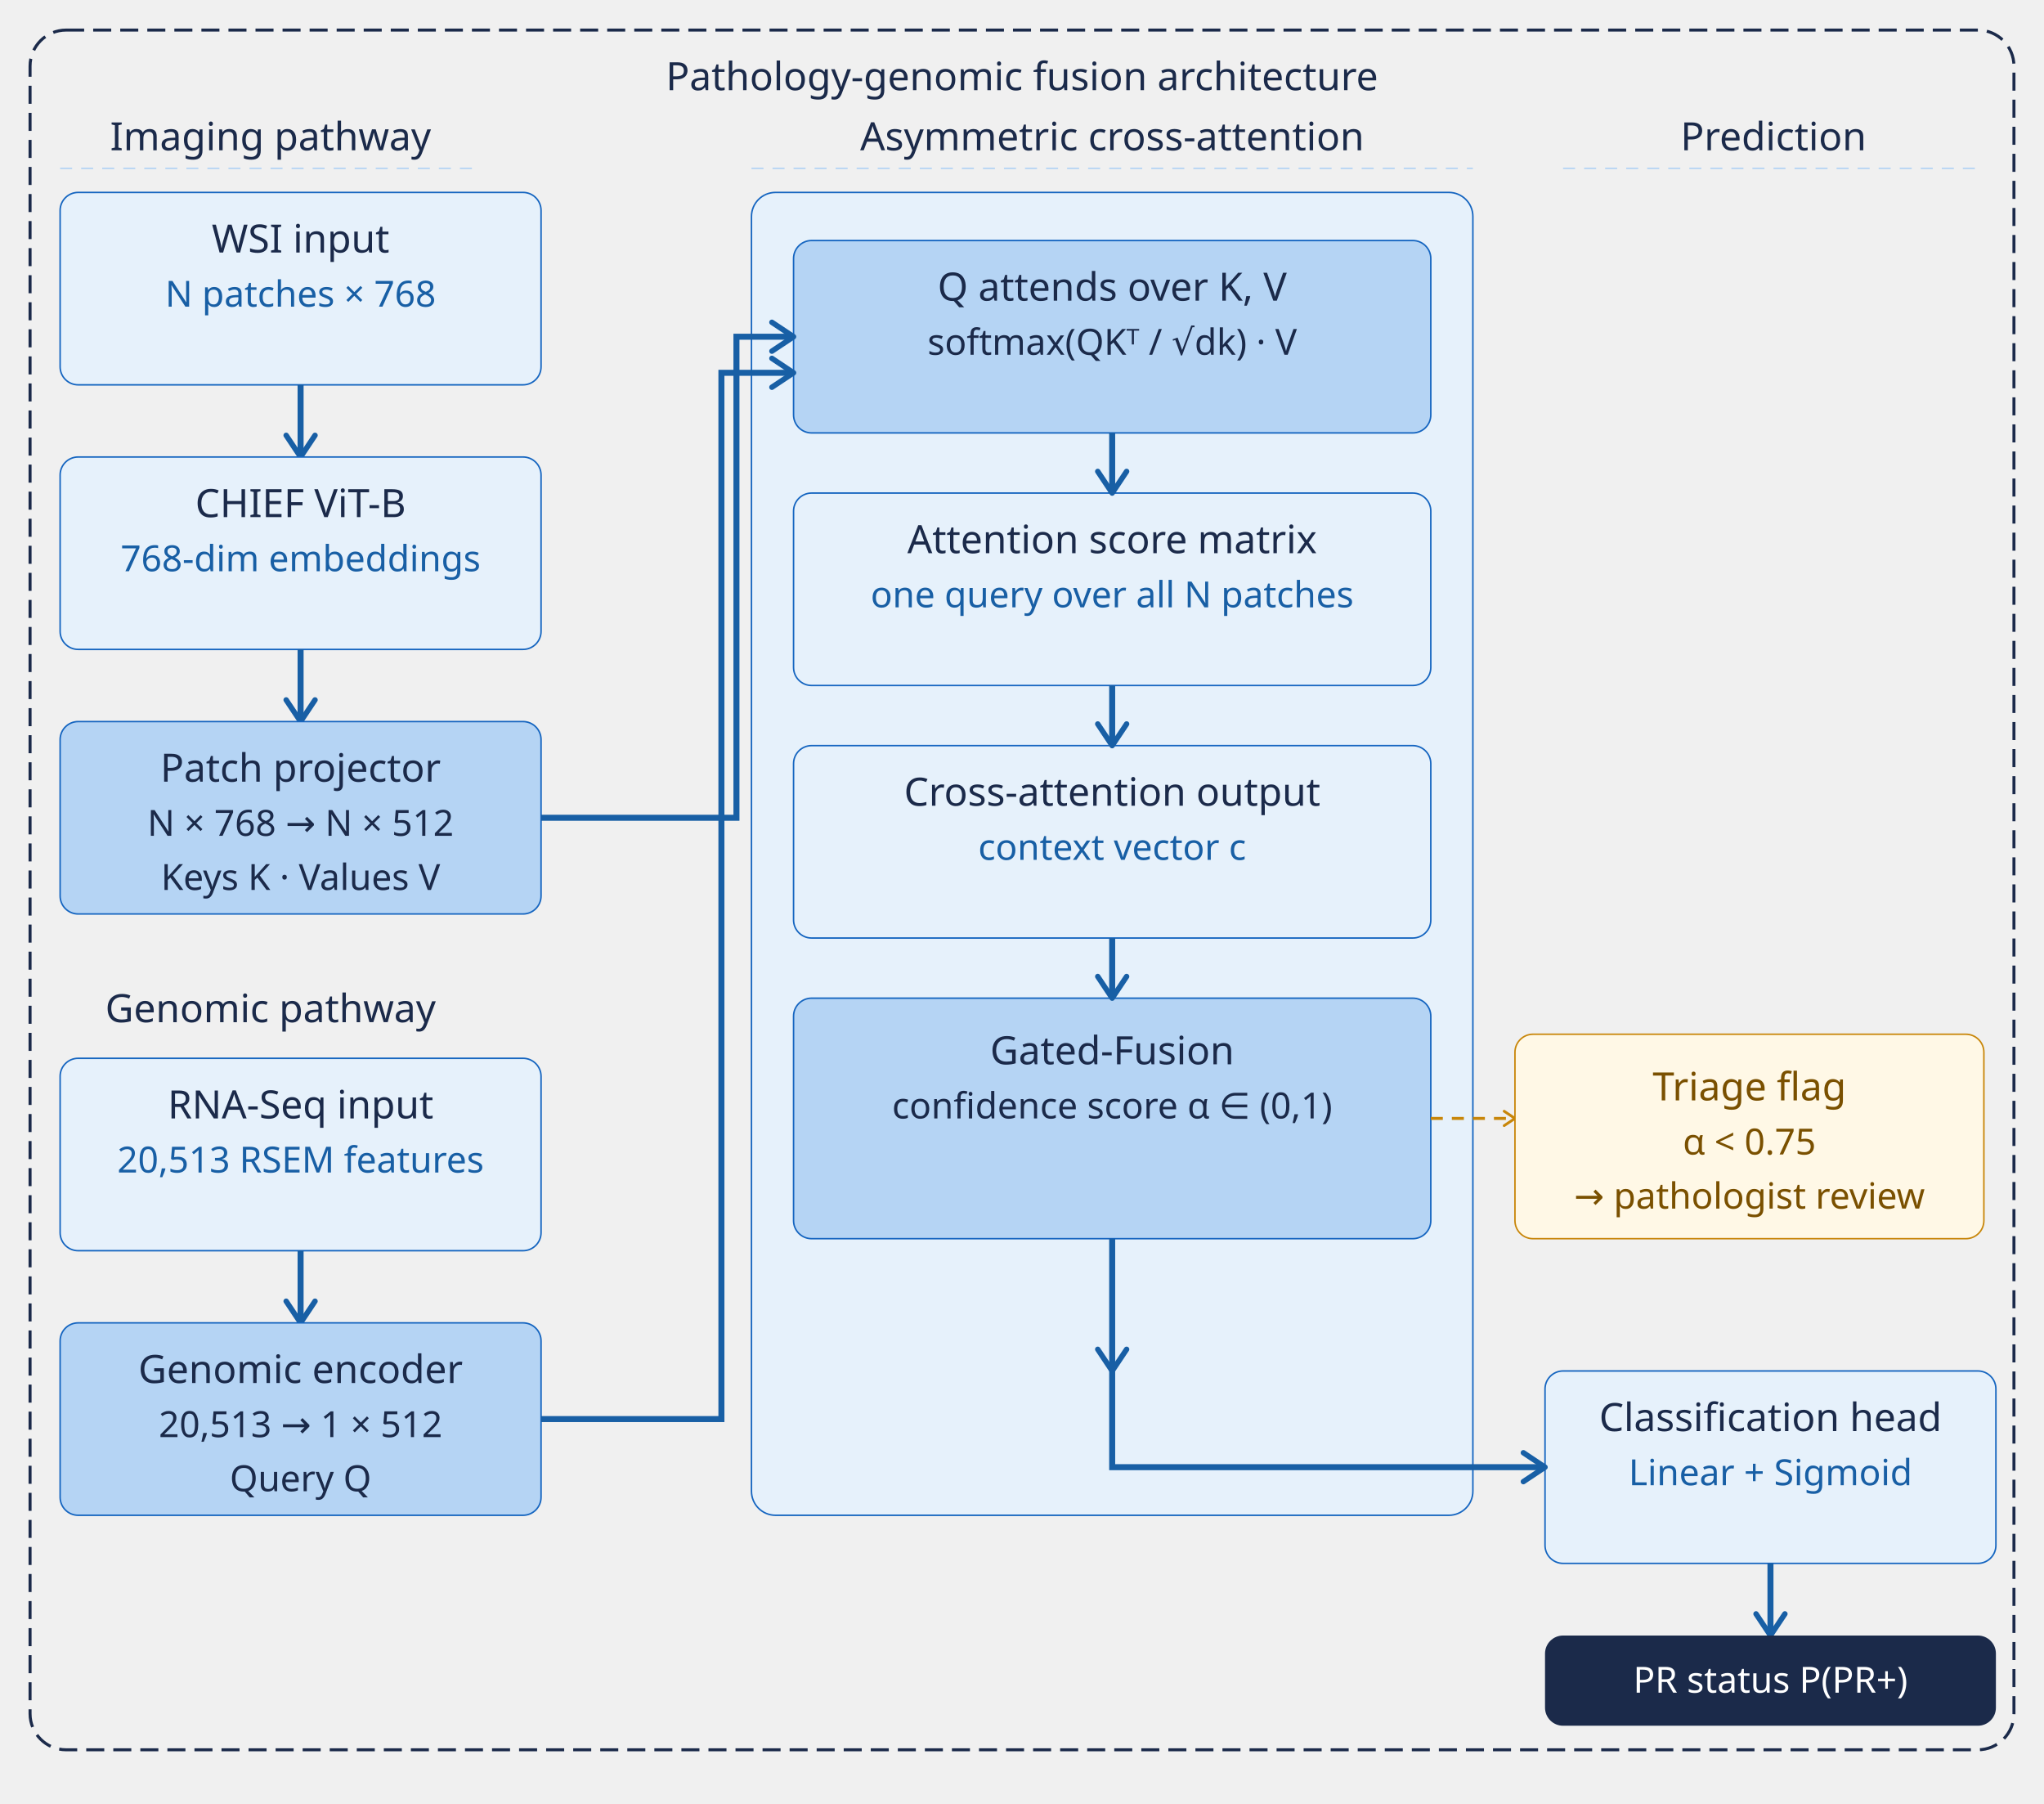
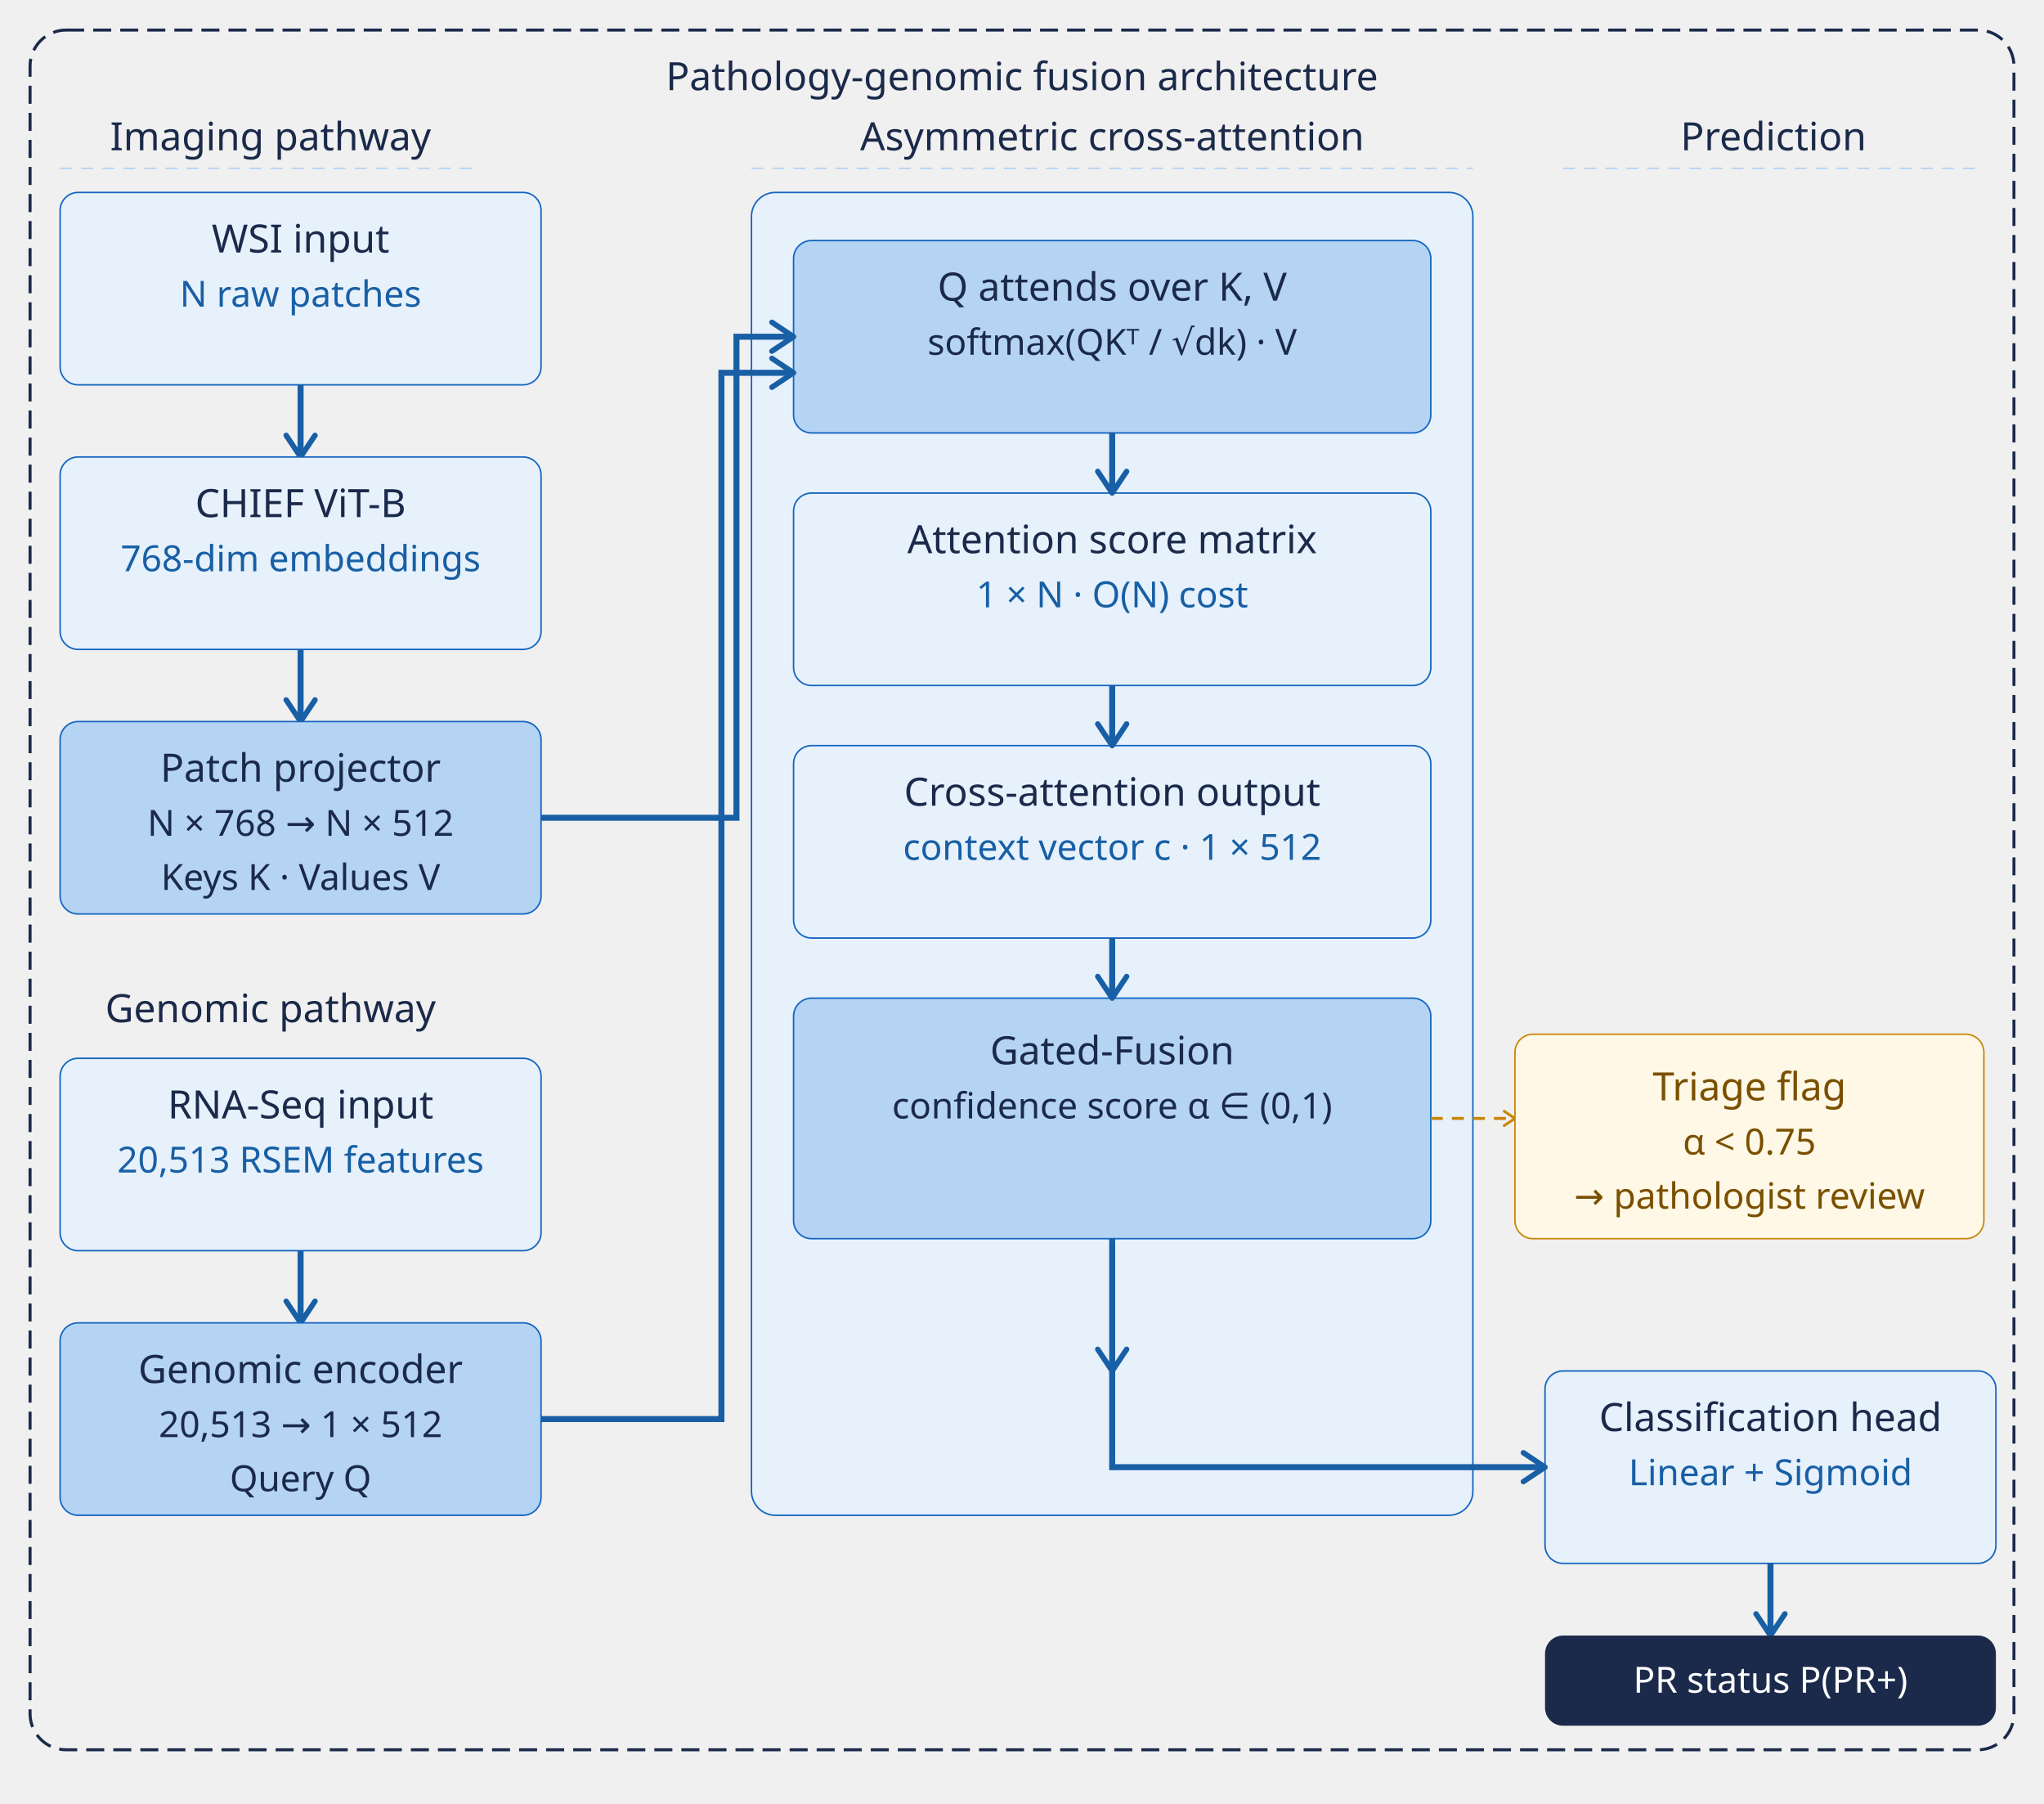
<svg xmlns="http://www.w3.org/2000/svg" width="100%" viewBox="0 0 680 600" role="img" style="">
  <defs>
    <marker id="arrow" viewBox="0 0 10 10" refX="8" refY="5" markerWidth="6" markerHeight="6" orient="auto-start-reverse">
      <path d="M2 1L8 5L2 9" fill="none" stroke="context-stroke" stroke-width="1.5" stroke-linecap="round" stroke-linejoin="round" />
    </marker>
    <mask id="imagine-text-gaps-leanhm" maskUnits="userSpaceOnUse">
      <rect x="0" y="0" width="680" height="600" fill="white" />
      <rect x="225.438" y="16" width="229.125" height="19" fill="black" rx="2" />
      <rect x="36.859" y="36" width="106.281" height="19" fill="black" rx="2" />
      <rect x="33.973" y="326" width="112.055" height="19" fill="black" rx="2" />
      <rect x="257.617" y="36" width="164.766" height="19" fill="black" rx="2" />
      <rect x="557.094" y="36" width="65.812" height="19" fill="black" rx="2" />
      <rect x="67.82" y="70" width="64.359" height="19" fill="black" rx="2" />
      <rect x="52.137" y="89" width="95.727" height="18" fill="black" rx="2" />
      <rect x="39.297" y="107" width="121.406" height="18" fill="black" rx="2" />
      <rect x="58.91" y="158" width="82.18" height="19" fill="black" rx="2" />
      <rect x="39.965" y="177" width="120.07" height="18" fill="black" rx="2" />
      <rect x="70.98" y="195" width="58.039" height="18" fill="black" rx="2" />
      <rect x="52.281" y="246" width="95.438" height="19" fill="black" rx="2" />
      <rect x="44.301" y="265" width="111.398" height="18" fill="black" rx="2" />
      <rect x="48.418" y="283" width="103.164" height="18" fill="black" rx="2" />
      <rect x="52.645" y="358" width="94.711" height="19" fill="black" rx="2" />
      <rect x="35.297" y="377" width="129.406" height="18" fill="black" rx="2" />
      <rect x="47.309" y="395" width="105.383" height="18" fill="black" rx="2" />
      <rect x="44.691" y="446" width="110.617" height="19" fill="black" rx="2" />
      <rect x="48.129" y="465" width="103.742" height="18" fill="black" rx="2" />
      <rect x="73.324" y="483" width="53.352" height="18" fill="black" rx="2" />
      <rect x="279.277" y="86" width="121.445" height="19" fill="black" rx="2" />
      <rect x="276.879" y="104.838" width="126.242" height="18.162" fill="black" rx="2" />
      <rect x="271.801" y="123" width="136.398" height="18" fill="black" rx="2" />
      <rect x="273.141" y="170" width="133.719" height="19" fill="black" rx="2" />
      <rect x="259.621" y="189" width="160.758" height="18" fill="black" rx="2" />
      <rect x="293.988" y="207" width="92.023" height="18" fill="black" rx="2" />
      <rect x="272.047" y="254" width="135.906" height="19" fill="black" rx="2" />
      <rect x="293.98" y="273" width="92.039" height="18" fill="black" rx="2" />
      <rect x="296.133" y="291" width="87.734" height="18" fill="black" rx="2" />
      <rect x="296.617" y="340" width="86.766" height="19" fill="black" rx="2" />
      <rect x="266.18" y="359" width="147.641" height="18" fill="black" rx="2" />
      <rect x="302.48" y="377" width="75.039" height="18" fill="black" rx="2" />
      <rect x="296.133" y="395" width="87.734" height="18" fill="black" rx="2" />
      <rect x="547.527" y="352" width="68.945" height="19" fill="black" rx="2" />
      <rect x="559.156" y="371" width="45.688" height="18" fill="black" rx="2" />
      <rect x="522.305" y="389" width="119.391" height="18" fill="black" rx="2" />
      <rect x="530.441" y="462" width="117.117" height="19" fill="black" rx="2" />
      <rect x="539.805" y="481" width="98.391" height="18" fill="black" rx="2" />
      <rect x="539.027" y="499" width="99.945" height="18" fill="black" rx="2" />
      <rect x="537.484" y="550" width="103.031" height="18" fill="black" rx="2" />
    </mask>
  </defs>
  <rect x="10" y="10" width="660" height="572" rx="12" style="fill:none;stroke:rgb(27, 42, 74);color:rgb(0, 0, 0);stroke-width:1px;stroke-dasharray:6px, 3px;stroke-linecap:butt;stroke-linejoin:miter;opacity:1;font-family:&quot;Anthropic Sans&quot;, -apple-system, &quot;system-ui&quot;, &quot;Segoe UI&quot;, sans-serif;font-size:16px;font-weight:400;text-anchor:start;dominant-baseline:auto" />
  <text x="340" y="30" text-anchor="middle" style="fill:rgb(27, 42, 74);stroke:none;color:rgb(0, 0, 0);stroke-width:1px;stroke-linecap:butt;stroke-linejoin:miter;opacity:1;font-family:sans-serif;font-size:13px;font-weight:500;text-anchor:middle;dominant-baseline:auto">Pathology-genomic fusion architecture</text>
  <text x="90" y="50" text-anchor="middle" style="fill:rgb(27, 42, 74);stroke:none;color:rgb(0, 0, 0);stroke-width:1px;stroke-linecap:butt;stroke-linejoin:miter;opacity:1;font-family:sans-serif;font-size:13px;font-weight:500;text-anchor:middle;dominant-baseline:auto">Imaging pathway</text>
  <text x="90" y="340" text-anchor="middle" style="fill:rgb(27, 42, 74);stroke:none;color:rgb(0, 0, 0);stroke-width:1px;stroke-linecap:butt;stroke-linejoin:miter;opacity:1;font-family:sans-serif;font-size:13px;font-weight:500;text-anchor:middle;dominant-baseline:auto">Genomic pathway</text>
  <text x="370" y="50" text-anchor="middle" style="fill:rgb(27, 42, 74);stroke:none;color:rgb(0, 0, 0);stroke-width:1px;stroke-linecap:butt;stroke-linejoin:miter;opacity:1;font-family:sans-serif;font-size:13px;font-weight:500;text-anchor:middle;dominant-baseline:auto">Asymmetric cross-attention</text>
  <text x="590" y="50" text-anchor="middle" style="fill:rgb(27, 42, 74);stroke:none;color:rgb(0, 0, 0);stroke-width:1px;stroke-linecap:butt;stroke-linejoin:miter;opacity:1;font-family:sans-serif;font-size:13px;font-weight:500;text-anchor:middle;dominant-baseline:auto">Prediction</text>
  <line x1="20" y1="56" x2="160" y2="56" style="fill:none;stroke:rgb(181, 212, 244);color:rgb(0, 0, 0);stroke-width:0.5px;stroke-dasharray:4px, 3px;stroke-linecap:butt;stroke-linejoin:miter;opacity:1;font-family:&quot;Anthropic Sans&quot;, -apple-system, &quot;system-ui&quot;, &quot;Segoe UI&quot;, sans-serif;font-size:16px;font-weight:400;text-anchor:start;dominant-baseline:auto" />
  <line x1="250" y1="56" x2="490" y2="56" style="fill:none;stroke:rgb(181, 212, 244);color:rgb(0, 0, 0);stroke-width:0.5px;stroke-dasharray:4px, 3px;stroke-linecap:butt;stroke-linejoin:miter;opacity:1;font-family:&quot;Anthropic Sans&quot;, -apple-system, &quot;system-ui&quot;, &quot;Segoe UI&quot;, sans-serif;font-size:16px;font-weight:400;text-anchor:start;dominant-baseline:auto" />
  <line x1="520" y1="56" x2="660" y2="56" style="fill:none;stroke:rgb(181, 212, 244);color:rgb(0, 0, 0);stroke-width:0.5px;stroke-dasharray:4px, 3px;stroke-linecap:butt;stroke-linejoin:miter;opacity:1;font-family:&quot;Anthropic Sans&quot;, -apple-system, &quot;system-ui&quot;, &quot;Segoe UI&quot;, sans-serif;font-size:16px;font-weight:400;text-anchor:start;dominant-baseline:auto" />
  <rect x="20" y="64" width="160" height="64" rx="6" style="fill:rgb(230, 241, 251);stroke:rgb(21, 101, 192);color:rgb(0, 0, 0);stroke-width:0.5px;stroke-linecap:butt;stroke-linejoin:miter;opacity:1;font-family:&quot;Anthropic Sans&quot;, -apple-system, &quot;system-ui&quot;, &quot;Segoe UI&quot;, sans-serif;font-size:16px;font-weight:400;text-anchor:start;dominant-baseline:auto" />
  <text x="100" y="84" text-anchor="middle" style="fill:rgb(27, 42, 74);stroke:none;color:rgb(0, 0, 0);stroke-width:1px;stroke-linecap:butt;stroke-linejoin:miter;opacity:1;font-family:sans-serif;font-size:13px;font-weight:500;text-anchor:middle;dominant-baseline:auto">WSI input</text>
-   <text x="100" y="102" text-anchor="middle" style="fill:rgb(24, 95, 165);stroke:none;color:rgb(0, 0, 0);stroke-width:1px;stroke-linecap:butt;stroke-linejoin:miter;opacity:1;font-family:sans-serif;font-size:12px;font-weight:400;text-anchor:middle;dominant-baseline:auto">N patches × 768</text>
+   <text x="100" y="102" text-anchor="middle" style="fill:rgb(24, 95, 165);stroke:none;color:rgb(0, 0, 0);stroke-width:1px;stroke-linecap:butt;stroke-linejoin:miter;opacity:1;font-family:sans-serif;font-size:12px;font-weight:400;text-anchor:middle;dominant-baseline:auto">N raw patches</text>
  <line x1="100" y1="128" x2="100" y2="152" marker-end="url(#arrow)" style="fill:none;stroke:rgb(24, 95, 165);color:rgb(0, 0, 0);stroke-width:2px;stroke-linecap:butt;stroke-linejoin:miter;opacity:1;font-family:&quot;Anthropic Sans&quot;, -apple-system, &quot;system-ui&quot;, &quot;Segoe UI&quot;, sans-serif;font-size:16px;font-weight:400;text-anchor:start;dominant-baseline:auto" />
  <rect x="20" y="152" width="160" height="64" rx="6" style="fill:rgb(230, 241, 251);stroke:rgb(21, 101, 192);color:rgb(0, 0, 0);stroke-width:0.5px;stroke-linecap:butt;stroke-linejoin:miter;opacity:1;font-family:&quot;Anthropic Sans&quot;, -apple-system, &quot;system-ui&quot;, &quot;Segoe UI&quot;, sans-serif;font-size:16px;font-weight:400;text-anchor:start;dominant-baseline:auto" />
  <text x="100" y="172" text-anchor="middle" style="fill:rgb(27, 42, 74);stroke:none;color:rgb(0, 0, 0);stroke-width:1px;stroke-linecap:butt;stroke-linejoin:miter;opacity:1;font-family:sans-serif;font-size:13px;font-weight:500;text-anchor:middle;dominant-baseline:auto">CHIEF ViT-B</text>
  <text x="100" y="190" text-anchor="middle" style="fill:rgb(24, 95, 165);stroke:none;color:rgb(0, 0, 0);stroke-width:1px;stroke-linecap:butt;stroke-linejoin:miter;opacity:1;font-family:sans-serif;font-size:12px;font-weight:400;text-anchor:middle;dominant-baseline:auto">768-dim embeddings</text>
  <line x1="100" y1="216" x2="100" y2="240" marker-end="url(#arrow)" style="fill:none;stroke:rgb(24, 95, 165);color:rgb(0, 0, 0);stroke-width:2px;stroke-linecap:butt;stroke-linejoin:miter;opacity:1;font-family:&quot;Anthropic Sans&quot;, -apple-system, &quot;system-ui&quot;, &quot;Segoe UI&quot;, sans-serif;font-size:16px;font-weight:400;text-anchor:start;dominant-baseline:auto" />
  <rect x="20" y="240" width="160" height="64" rx="6" style="fill:rgb(181, 212, 244);stroke:rgb(21, 101, 192);color:rgb(0, 0, 0);stroke-width:0.5px;stroke-linecap:butt;stroke-linejoin:miter;opacity:1;font-family:&quot;Anthropic Sans&quot;, -apple-system, &quot;system-ui&quot;, &quot;Segoe UI&quot;, sans-serif;font-size:16px;font-weight:400;text-anchor:start;dominant-baseline:auto" />
  <text x="100" y="260" text-anchor="middle" style="fill:rgb(27, 42, 74);stroke:none;color:rgb(0, 0, 0);stroke-width:1px;stroke-linecap:butt;stroke-linejoin:miter;opacity:1;font-family:sans-serif;font-size:13px;font-weight:500;text-anchor:middle;dominant-baseline:auto">Patch projector</text>
  <text x="100" y="278" text-anchor="middle" style="fill:rgb(27, 42, 74);stroke:none;color:rgb(0, 0, 0);stroke-width:1px;stroke-linecap:butt;stroke-linejoin:miter;opacity:1;font-family:sans-serif;font-size:12px;font-weight:400;text-anchor:middle;dominant-baseline:auto">N × 768 → N × 512</text>
  <text x="100" y="296" text-anchor="middle" style="fill:rgb(27, 42, 74);stroke:none;color:rgb(0, 0, 0);stroke-width:1px;stroke-linecap:butt;stroke-linejoin:miter;opacity:1;font-family:sans-serif;font-size:12px;font-weight:400;text-anchor:middle;dominant-baseline:auto">Keys K · Values V</text>
  <rect x="20" y="352" width="160" height="64" rx="6" style="fill:rgb(230, 241, 251);stroke:rgb(21, 101, 192);color:rgb(0, 0, 0);stroke-width:0.5px;stroke-linecap:butt;stroke-linejoin:miter;opacity:1;font-family:&quot;Anthropic Sans&quot;, -apple-system, &quot;system-ui&quot;, &quot;Segoe UI&quot;, sans-serif;font-size:16px;font-weight:400;text-anchor:start;dominant-baseline:auto" />
  <text x="100" y="372" text-anchor="middle" style="fill:rgb(27, 42, 74);stroke:none;color:rgb(0, 0, 0);stroke-width:1px;stroke-linecap:butt;stroke-linejoin:miter;opacity:1;font-family:sans-serif;font-size:13px;font-weight:500;text-anchor:middle;dominant-baseline:auto">RNA-Seq input</text>
  <text x="100" y="390" text-anchor="middle" style="fill:rgb(24, 95, 165);stroke:none;color:rgb(0, 0, 0);stroke-width:1px;stroke-linecap:butt;stroke-linejoin:miter;opacity:1;font-family:sans-serif;font-size:12px;font-weight:400;text-anchor:middle;dominant-baseline:auto">20,513 RSEM features</text>
  <line x1="100" y1="416" x2="100" y2="440" marker-end="url(#arrow)" style="fill:none;stroke:rgb(24, 95, 165);color:rgb(0, 0, 0);stroke-width:2px;stroke-linecap:butt;stroke-linejoin:miter;opacity:1;font-family:&quot;Anthropic Sans&quot;, -apple-system, &quot;system-ui&quot;, &quot;Segoe UI&quot;, sans-serif;font-size:16px;font-weight:400;text-anchor:start;dominant-baseline:auto" />
  <rect x="20" y="440" width="160" height="64" rx="6" style="fill:rgb(181, 212, 244);stroke:rgb(21, 101, 192);color:rgb(0, 0, 0);stroke-width:0.5px;stroke-linecap:butt;stroke-linejoin:miter;opacity:1;font-family:&quot;Anthropic Sans&quot;, -apple-system, &quot;system-ui&quot;, &quot;Segoe UI&quot;, sans-serif;font-size:16px;font-weight:400;text-anchor:start;dominant-baseline:auto" />
  <text x="100" y="460" text-anchor="middle" style="fill:rgb(27, 42, 74);stroke:none;color:rgb(0, 0, 0);stroke-width:1px;stroke-linecap:butt;stroke-linejoin:miter;opacity:1;font-family:sans-serif;font-size:13px;font-weight:500;text-anchor:middle;dominant-baseline:auto">Genomic encoder</text>
  <text x="100" y="478" text-anchor="middle" style="fill:rgb(27, 42, 74);stroke:none;color:rgb(0, 0, 0);stroke-width:1px;stroke-linecap:butt;stroke-linejoin:miter;opacity:1;font-family:sans-serif;font-size:12px;font-weight:400;text-anchor:middle;dominant-baseline:auto">20,513 → 1 × 512</text>
  <text x="100" y="496" text-anchor="middle" style="fill:rgb(27, 42, 74);stroke:none;color:rgb(0, 0, 0);stroke-width:1px;stroke-linecap:butt;stroke-linejoin:miter;opacity:1;font-family:sans-serif;font-size:12px;font-weight:400;text-anchor:middle;dominant-baseline:auto">Query Q</text>
  <rect x="250" y="64" width="240" height="440" rx="8" fill="#e6f1fb" stroke="#1565c0" stroke-width="0.5" style="fill:rgb(230, 241, 251);stroke:rgb(21, 101, 192);color:rgb(0, 0, 0);stroke-width:0.5px;stroke-linecap:butt;stroke-linejoin:miter;opacity:1;font-family:&quot;Anthropic Sans&quot;, -apple-system, &quot;system-ui&quot;, &quot;Segoe UI&quot;, sans-serif;font-size:16px;font-weight:400;text-anchor:start;dominant-baseline:auto" />
  <rect x="264" y="80" width="212" height="64" rx="6" style="fill:rgb(181, 212, 244);stroke:rgb(21, 101, 192);color:rgb(0, 0, 0);stroke-width:0.5px;stroke-linecap:butt;stroke-linejoin:miter;opacity:1;font-family:&quot;Anthropic Sans&quot;, -apple-system, &quot;system-ui&quot;, &quot;Segoe UI&quot;, sans-serif;font-size:16px;font-weight:400;text-anchor:start;dominant-baseline:auto" />
  <text x="370" y="100" text-anchor="middle" style="fill:rgb(27, 42, 74);stroke:none;color:rgb(0, 0, 0);stroke-width:1px;stroke-linecap:butt;stroke-linejoin:miter;opacity:1;font-family:sans-serif;font-size:13px;font-weight:500;text-anchor:middle;dominant-baseline:auto">Q attends over K, V</text>
  <text x="370" y="118" text-anchor="middle" style="fill:rgb(27, 42, 74);stroke:none;color:rgb(0, 0, 0);stroke-width:1px;stroke-linecap:butt;stroke-linejoin:miter;opacity:1;font-family:sans-serif;font-size:12px;font-weight:400;text-anchor:middle;dominant-baseline:auto">softmax(QKᵀ / √dk) · V</text>
  <rect x="264" y="164" width="212" height="64" rx="6" style="fill:rgb(230, 241, 251);stroke:rgb(21, 101, 192);color:rgb(0, 0, 0);stroke-width:0.5px;stroke-linecap:butt;stroke-linejoin:miter;opacity:1;font-family:&quot;Anthropic Sans&quot;, -apple-system, &quot;system-ui&quot;, &quot;Segoe UI&quot;, sans-serif;font-size:16px;font-weight:400;text-anchor:start;dominant-baseline:auto" />
  <text x="370" y="184" text-anchor="middle" style="fill:rgb(27, 42, 74);stroke:none;color:rgb(0, 0, 0);stroke-width:1px;stroke-linecap:butt;stroke-linejoin:miter;opacity:1;font-family:sans-serif;font-size:13px;font-weight:500;text-anchor:middle;dominant-baseline:auto">Attention score matrix</text>
-   <text x="370" y="202" text-anchor="middle" style="fill:rgb(24, 95, 165);stroke:none;color:rgb(0, 0, 0);stroke-width:1px;stroke-linecap:butt;stroke-linejoin:miter;opacity:1;font-family:sans-serif;font-size:12px;font-weight:400;text-anchor:middle;dominant-baseline:auto">one query over all N patches</text>
+   <text x="370" y="202" text-anchor="middle" style="fill:rgb(24, 95, 165);stroke:none;color:rgb(0, 0, 0);stroke-width:1px;stroke-linecap:butt;stroke-linejoin:miter;opacity:1;font-family:sans-serif;font-size:12px;font-weight:400;text-anchor:middle;dominant-baseline:auto">1 × N  ·  O(N) cost</text>
  <rect x="264" y="248" width="212" height="64" rx="6" style="fill:rgb(230, 241, 251);stroke:rgb(21, 101, 192);color:rgb(0, 0, 0);stroke-width:0.5px;stroke-linecap:butt;stroke-linejoin:miter;opacity:1;font-family:&quot;Anthropic Sans&quot;, -apple-system, &quot;system-ui&quot;, &quot;Segoe UI&quot;, sans-serif;font-size:16px;font-weight:400;text-anchor:start;dominant-baseline:auto" />
  <text x="370" y="268" text-anchor="middle" style="fill:rgb(27, 42, 74);stroke:none;color:rgb(0, 0, 0);stroke-width:1px;stroke-linecap:butt;stroke-linejoin:miter;opacity:1;font-family:sans-serif;font-size:13px;font-weight:500;text-anchor:middle;dominant-baseline:auto">Cross-attention output</text>
-   <text x="370" y="286" text-anchor="middle" style="fill:rgb(24, 95, 165);stroke:none;color:rgb(0, 0, 0);stroke-width:1px;stroke-linecap:butt;stroke-linejoin:miter;opacity:1;font-family:sans-serif;font-size:12px;font-weight:400;text-anchor:middle;dominant-baseline:auto">context vector c</text>
+   <text x="370" y="286" text-anchor="middle" style="fill:rgb(24, 95, 165);stroke:none;color:rgb(0, 0, 0);stroke-width:1px;stroke-linecap:butt;stroke-linejoin:miter;opacity:1;font-family:sans-serif;font-size:12px;font-weight:400;text-anchor:middle;dominant-baseline:auto">context vector c  ·  1 × 512</text>
  <rect x="264" y="332" width="212" height="80" rx="6" style="fill:rgb(181, 212, 244);stroke:rgb(21, 101, 192);color:rgb(0, 0, 0);stroke-width:0.5px;stroke-linecap:butt;stroke-linejoin:miter;opacity:1;font-family:&quot;Anthropic Sans&quot;, -apple-system, &quot;system-ui&quot;, &quot;Segoe UI&quot;, sans-serif;font-size:16px;font-weight:400;text-anchor:start;dominant-baseline:auto" />
  <text x="370" y="354" text-anchor="middle" style="fill:rgb(27, 42, 74);stroke:none;color:rgb(0, 0, 0);stroke-width:1px;stroke-linecap:butt;stroke-linejoin:miter;opacity:1;font-family:sans-serif;font-size:13px;font-weight:500;text-anchor:middle;dominant-baseline:auto">Gated-Fusion</text>
  <text x="370" y="372" text-anchor="middle" style="fill:rgb(27, 42, 74);stroke:none;color:rgb(0, 0, 0);stroke-width:1px;stroke-linecap:butt;stroke-linejoin:miter;opacity:1;font-family:sans-serif;font-size:12px;font-weight:400;text-anchor:middle;dominant-baseline:auto">confidence score α ∈ (0,1)</text>
  <line x1="370" y1="144" x2="370" y2="164" marker-end="url(#arrow)" style="fill:none;stroke:rgb(24, 95, 165);color:rgb(0, 0, 0);stroke-width:2px;stroke-linecap:butt;stroke-linejoin:miter;opacity:1;font-family:&quot;Anthropic Sans&quot;, -apple-system, &quot;system-ui&quot;, &quot;Segoe UI&quot;, sans-serif;font-size:16px;font-weight:400;text-anchor:start;dominant-baseline:auto" />
  <line x1="370" y1="228" x2="370" y2="248" marker-end="url(#arrow)" style="fill:none;stroke:rgb(24, 95, 165);color:rgb(0, 0, 0);stroke-width:2px;stroke-linecap:butt;stroke-linejoin:miter;opacity:1;font-family:&quot;Anthropic Sans&quot;, -apple-system, &quot;system-ui&quot;, &quot;Segoe UI&quot;, sans-serif;font-size:16px;font-weight:400;text-anchor:start;dominant-baseline:auto" />
  <line x1="370" y1="312" x2="370" y2="332" marker-end="url(#arrow)" style="fill:none;stroke:rgb(24, 95, 165);color:rgb(0, 0, 0);stroke-width:2px;stroke-linecap:butt;stroke-linejoin:miter;opacity:1;font-family:&quot;Anthropic Sans&quot;, -apple-system, &quot;system-ui&quot;, &quot;Segoe UI&quot;, sans-serif;font-size:16px;font-weight:400;text-anchor:start;dominant-baseline:auto" />
  <line x1="476" y1="372" x2="504" y2="372" marker-end="url(#arrow)" style="fill:none;stroke:rgb(200, 134, 10);color:rgb(0, 0, 0);stroke-width:1px;stroke-dasharray:4px, 3px;stroke-linecap:butt;stroke-linejoin:miter;opacity:1;font-family:&quot;Anthropic Sans&quot;, -apple-system, &quot;system-ui&quot;, &quot;Segoe UI&quot;, sans-serif;font-size:16px;font-weight:400;text-anchor:start;dominant-baseline:auto" />
  <rect x="504" y="344" width="156" height="68" rx="6" style="fill:rgb(255, 248, 230);stroke:rgb(200, 134, 10);color:rgb(0, 0, 0);stroke-width:0.5px;stroke-linecap:butt;stroke-linejoin:miter;opacity:1;font-family:&quot;Anthropic Sans&quot;, -apple-system, &quot;system-ui&quot;, &quot;Segoe UI&quot;, sans-serif;font-size:16px;font-weight:400;text-anchor:start;dominant-baseline:auto" />
  <text x="582" y="366" text-anchor="middle" style="fill:#7a5000;fill:rgb(122, 80, 0);stroke:none;color:rgb(0, 0, 0);stroke-width:1px;stroke-linecap:butt;stroke-linejoin:miter;opacity:1;font-family:sans-serif;font-size:13px;font-weight:500;text-anchor:middle;dominant-baseline:auto">Triage flag</text>
  <text x="582" y="384" text-anchor="middle" style="fill:rgb(122, 80, 0);stroke:none;color:rgb(0, 0, 0);stroke-width:1px;stroke-linecap:butt;stroke-linejoin:miter;opacity:1;font-family:sans-serif;font-size:12px;font-weight:400;text-anchor:middle;dominant-baseline:auto">α &lt; 0.75</text>
  <text x="582" y="402" text-anchor="middle" style="fill:rgb(122, 80, 0);stroke:none;color:rgb(0, 0, 0);stroke-width:1px;stroke-linecap:butt;stroke-linejoin:miter;opacity:1;font-family:sans-serif;font-size:12px;font-weight:400;text-anchor:middle;dominant-baseline:auto">→ pathologist review</text>
  <line x1="370" y1="412" x2="370" y2="456" marker-end="url(#arrow)" style="fill:none;stroke:rgb(24, 95, 165);color:rgb(0, 0, 0);stroke-width:2px;stroke-linecap:butt;stroke-linejoin:miter;opacity:1;font-family:&quot;Anthropic Sans&quot;, -apple-system, &quot;system-ui&quot;, &quot;Segoe UI&quot;, sans-serif;font-size:16px;font-weight:400;text-anchor:start;dominant-baseline:auto" />
  <rect x="514" y="456" width="150" height="64" rx="6" style="fill:rgb(230, 241, 251);stroke:rgb(21, 101, 192);color:rgb(0, 0, 0);stroke-width:0.5px;stroke-linecap:butt;stroke-linejoin:miter;opacity:1;font-family:&quot;Anthropic Sans&quot;, -apple-system, &quot;system-ui&quot;, &quot;Segoe UI&quot;, sans-serif;font-size:16px;font-weight:400;text-anchor:start;dominant-baseline:auto" />
  <text x="589" y="476" text-anchor="middle" style="fill:rgb(27, 42, 74);stroke:none;color:rgb(0, 0, 0);stroke-width:1px;stroke-linecap:butt;stroke-linejoin:miter;opacity:1;font-family:sans-serif;font-size:13px;font-weight:500;text-anchor:middle;dominant-baseline:auto">Classification head</text>
  <text x="589" y="494" text-anchor="middle" style="fill:rgb(24, 95, 165);stroke:none;color:rgb(0, 0, 0);stroke-width:1px;stroke-linecap:butt;stroke-linejoin:miter;opacity:1;font-family:sans-serif;font-size:12px;font-weight:400;text-anchor:middle;dominant-baseline:auto">Linear + Sigmoid</text>
  <path d="M 370 456 L 370 488 L 514 488" marker-end="url(#arrow)" fill="none" style="fill:none;stroke:rgb(24, 95, 165);color:rgb(0, 0, 0);stroke-width:2px;stroke-linecap:butt;stroke-linejoin:miter;opacity:1;font-family:&quot;Anthropic Sans&quot;, -apple-system, &quot;system-ui&quot;, &quot;Segoe UI&quot;, sans-serif;font-size:16px;font-weight:400;text-anchor:start;dominant-baseline:auto" />
  <line x1="589" y1="520" x2="589" y2="544" marker-end="url(#arrow)" style="fill:none;stroke:rgb(24, 95, 165);color:rgb(0, 0, 0);stroke-width:2px;stroke-linecap:butt;stroke-linejoin:miter;opacity:1;font-family:&quot;Anthropic Sans&quot;, -apple-system, &quot;system-ui&quot;, &quot;Segoe UI&quot;, sans-serif;font-size:16px;font-weight:400;text-anchor:start;dominant-baseline:auto" />
  <rect x="514" y="544" width="150" height="30" rx="6" style="fill:rgb(27, 42, 74);stroke:none;color:rgb(0, 0, 0);stroke-width:1px;stroke-linecap:butt;stroke-linejoin:miter;opacity:1;font-family:&quot;Anthropic Sans&quot;, -apple-system, &quot;system-ui&quot;, &quot;Segoe UI&quot;, sans-serif;font-size:16px;font-weight:400;text-anchor:start;dominant-baseline:auto" />
  <text x="589" y="563" text-anchor="middle" style="fill:rgb(255, 255, 255);stroke:none;color:rgb(0, 0, 0);stroke-width:1px;stroke-linecap:butt;stroke-linejoin:miter;opacity:1;font-family:sans-serif;font-size:12px;font-weight:400;text-anchor:middle;dominant-baseline:auto">PR status P(PR+)</text>
  <path d="M 180 272 L 245 272 L 245 112 L 264 112" marker-end="url(#arrow)" fill="none" style="fill:none;stroke:rgb(24, 95, 165);color:rgb(0, 0, 0);stroke-width:2px;stroke-linecap:butt;stroke-linejoin:miter;opacity:1;font-family:&quot;Anthropic Sans&quot;, -apple-system, &quot;system-ui&quot;, &quot;Segoe UI&quot;, sans-serif;font-size:16px;font-weight:400;text-anchor:start;dominant-baseline:auto" />
  <path d="M 180 472 L 240 472 L 240 124 L 264 124" marker-end="url(#arrow)" fill="none" style="fill:none;stroke:rgb(24, 95, 165);color:rgb(0, 0, 0);stroke-width:2px;stroke-linecap:butt;stroke-linejoin:miter;opacity:1;font-family:&quot;Anthropic Sans&quot;, -apple-system, &quot;system-ui&quot;, &quot;Segoe UI&quot;, sans-serif;font-size:16px;font-weight:400;text-anchor:start;dominant-baseline:auto" />
</svg>
